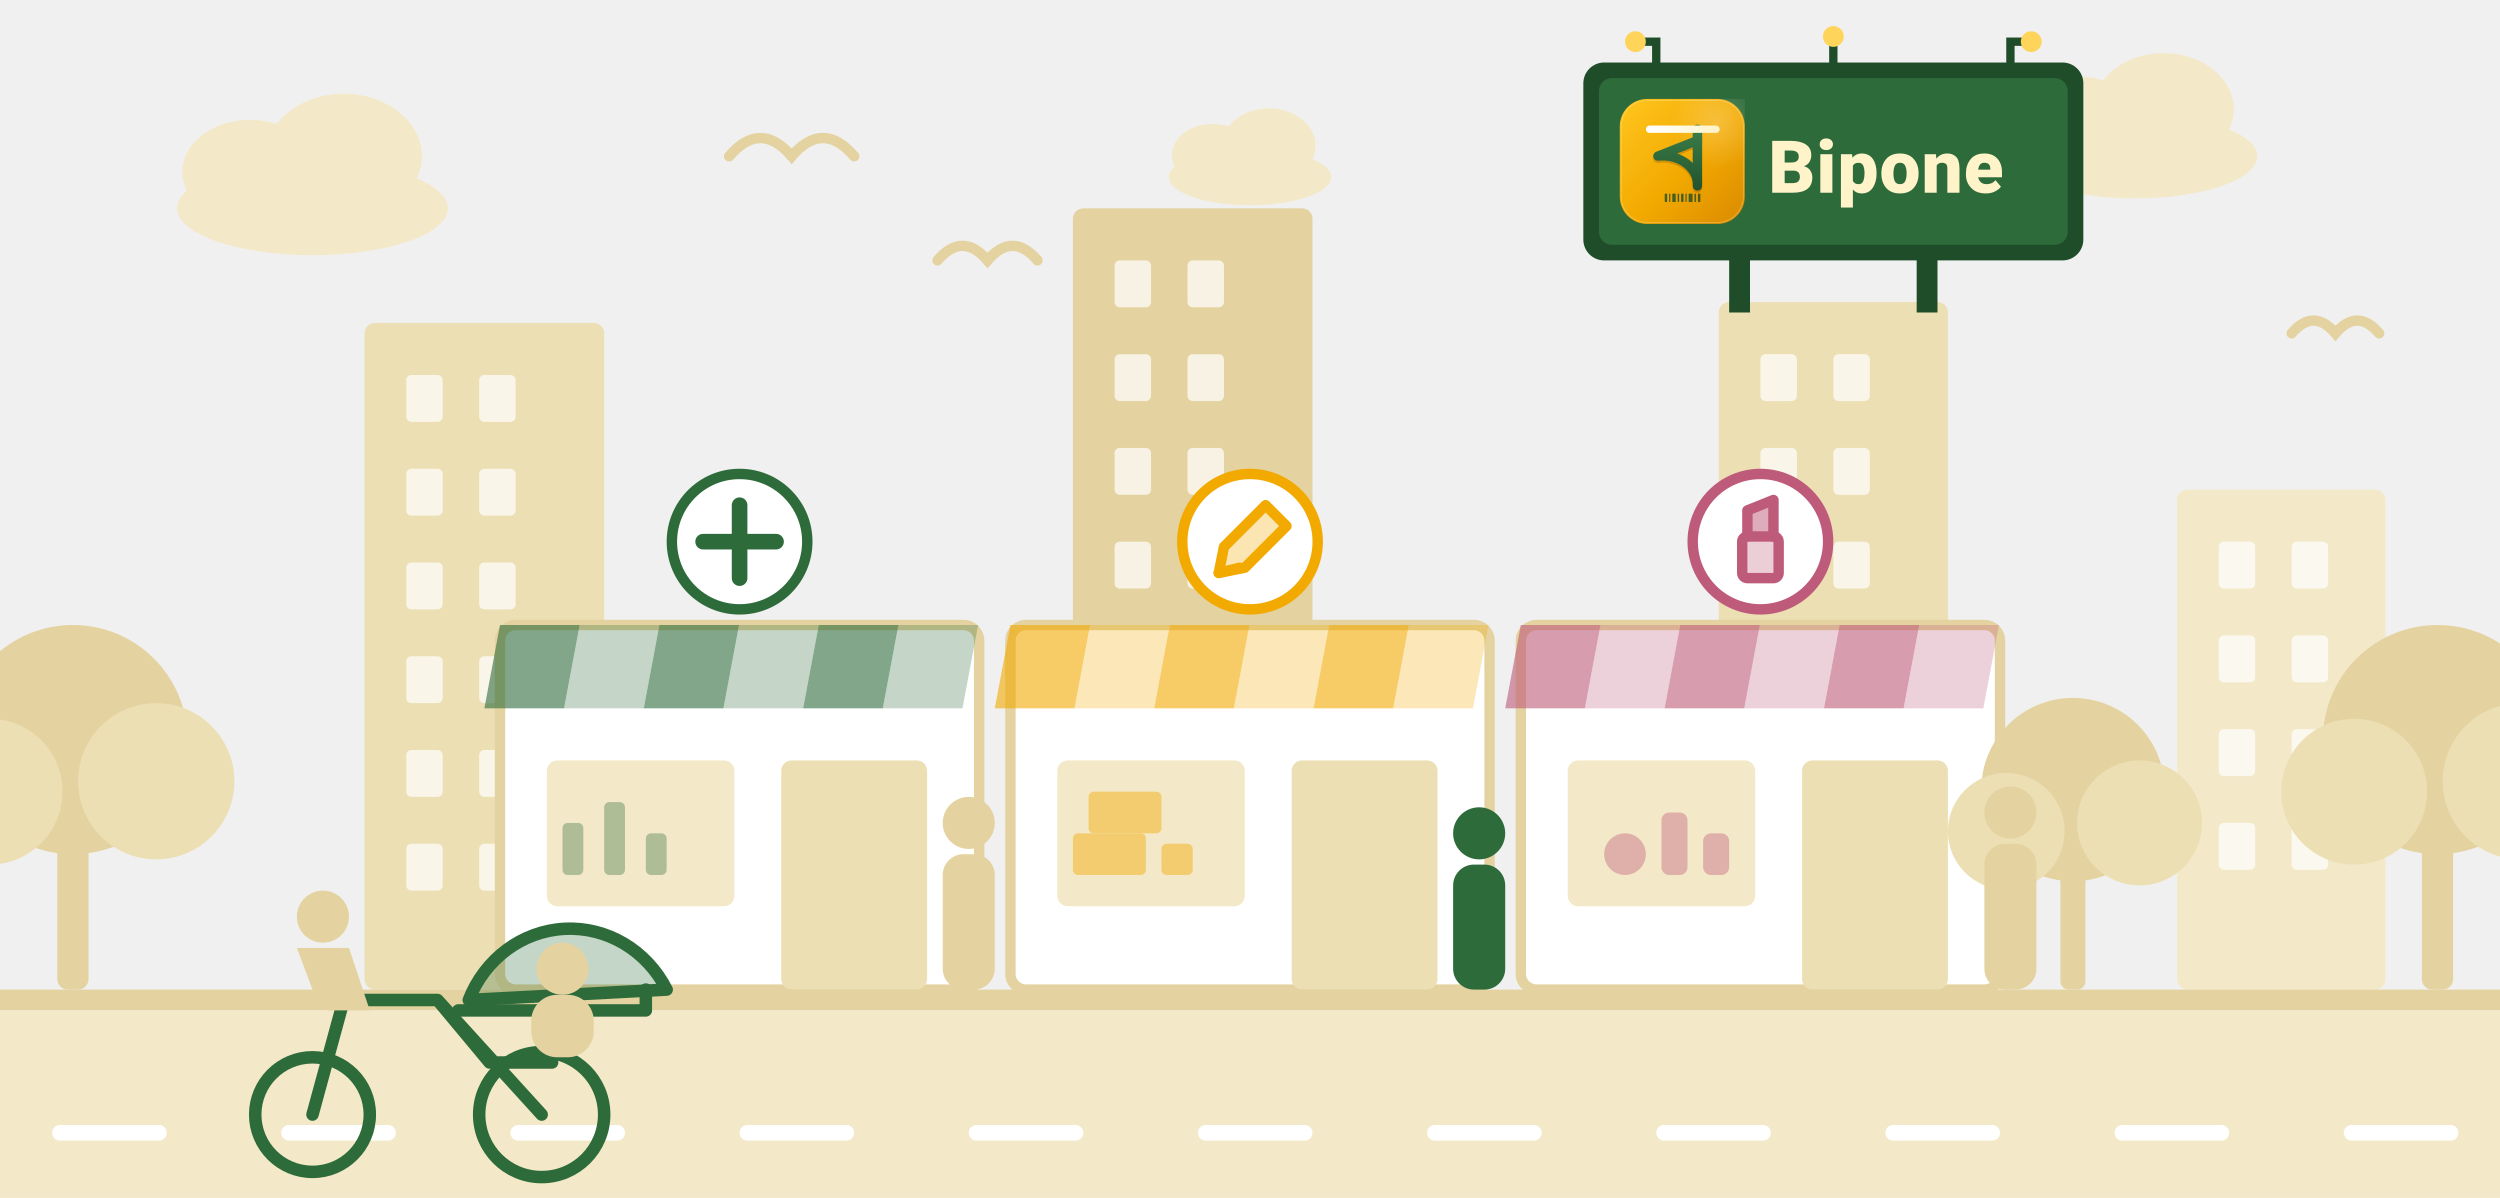
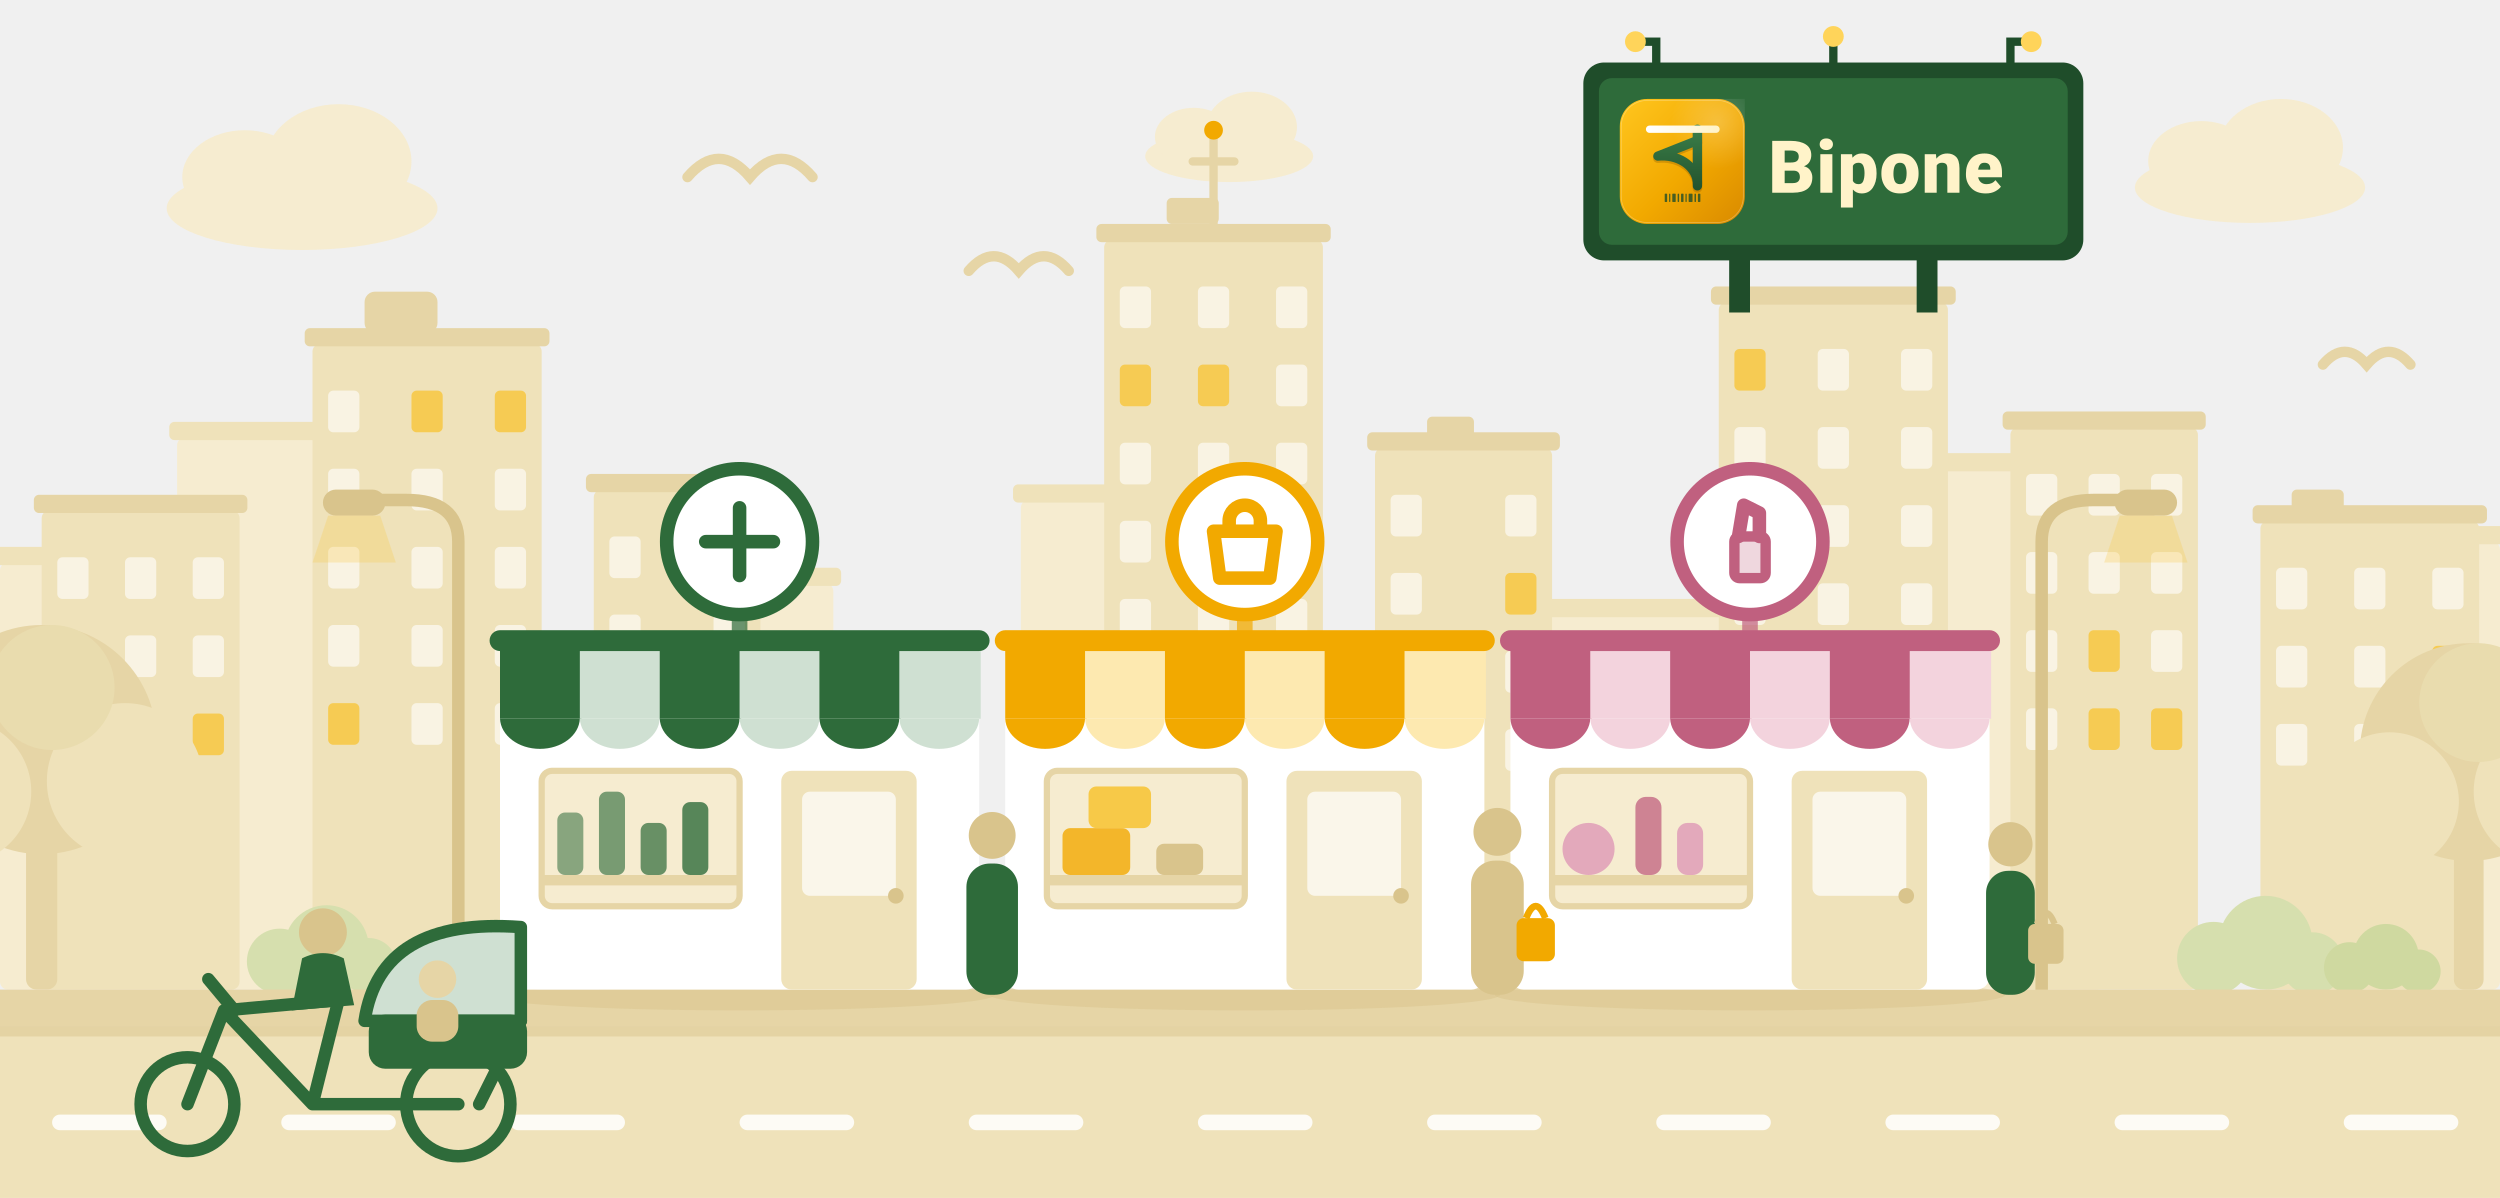
<svg xmlns="http://www.w3.org/2000/svg" viewBox="0 0 480 230">
-   <g fill="#f3e9c8" transform="translate(60 40) scale(1)">
-     <ellipse rx="26" ry="9" />
-     <ellipse cx="-12" cy="-7" rx="13" ry="10" />
-     <ellipse cx="6" cy="-10" rx="15" ry="12" />
-   </g>
-   <g fill="#f3e9c8" transform="translate(410 30) scale(0.9)">
-     <ellipse rx="26" ry="9" />
-     <ellipse cx="-12" cy="-7" rx="13" ry="10" />
-     <ellipse cx="6" cy="-10" rx="15" ry="12" />
-   </g>
-   <g fill="#f3e9c8" transform="translate(240 34) scale(0.6)">
-     <ellipse rx="26" ry="9" />
-     <ellipse cx="-12" cy="-7" rx="13" ry="10" />
-     <ellipse cx="6" cy="-10" rx="15" ry="12" />
-   </g>
-   <path d="M140 30q6 -7 12 0q6 -7 12 0" fill="none" stroke="#e4d3a0" stroke-width="2" stroke-linecap="round" />
-   <path d="M180 50q4.8 -5.6 9.6 0q4.8 -5.6 9.6 0" fill="none" stroke="#e4d3a0" stroke-width="2" stroke-linecap="round" />
-   <path d="M320 26q5.4 -6.3 10.8 0q5.4 -6.3 10.8 0" fill="none" stroke="#e4d3a0" stroke-width="2" stroke-linecap="round" />
-   <path d="M440 64q4.2 -4.9 8.4 0q4.2 -4.9 8.4 0" fill="none" stroke="#e4d3a0" stroke-width="2" stroke-linecap="round" />
-   <rect x="70" y="62" width="46" height="128" rx="2" fill="#ecdfb4" />
-   <rect x="78" y="72" width="7" height="9" rx="1" fill="#fff" opacity=".7" />
-   <rect x="92" y="72" width="7" height="9" rx="1" fill="#fff" opacity=".7" />
-   <rect x="78" y="90" width="7" height="9" rx="1" fill="#fff" opacity=".7" />
-   <rect x="92" y="90" width="7" height="9" rx="1" fill="#fff" opacity=".7" />
-   <rect x="78" y="108" width="7" height="9" rx="1" fill="#fff" opacity=".7" />
-   <rect x="92" y="108" width="7" height="9" rx="1" fill="#fff" opacity=".7" />
-   <rect x="78" y="126" width="7" height="9" rx="1" fill="#fff" opacity=".7" />
-   <rect x="92" y="126" width="7" height="9" rx="1" fill="#fff" opacity=".7" />
-   <rect x="78" y="144" width="7" height="9" rx="1" fill="#fff" opacity=".7" />
-   <rect x="92" y="144" width="7" height="9" rx="1" fill="#fff" opacity=".7" />
-   <rect x="78" y="162" width="7" height="9" rx="1" fill="#fff" opacity=".7" />
-   <rect x="92" y="162" width="7" height="9" rx="1" fill="#fff" opacity=".7" />
-   <rect x="206" y="40" width="46" height="150" rx="2" fill="#e4d3a0" />
-   <rect x="214" y="50" width="7" height="9" rx="1" fill="#fff" opacity=".7" />
-   <rect x="228" y="50" width="7" height="9" rx="1" fill="#fff" opacity=".7" />
-   <rect x="214" y="68" width="7" height="9" rx="1" fill="#fff" opacity=".7" />
-   <rect x="228" y="68" width="7" height="9" rx="1" fill="#fff" opacity=".7" />
-   <rect x="214" y="86" width="7" height="9" rx="1" fill="#fff" opacity=".7" />
-   <rect x="228" y="86" width="7" height="9" rx="1" fill="#fff" opacity=".7" />
-   <rect x="214" y="104" width="7" height="9" rx="1" fill="#fff" opacity=".7" />
-   <rect x="228" y="104" width="7" height="9" rx="1" fill="#fff" opacity=".7" />
-   <rect x="214" y="122" width="7" height="9" rx="1" fill="#fff" opacity=".7" />
-   <rect x="228" y="122" width="7" height="9" rx="1" fill="#fff" opacity=".7" />
-   <rect x="214" y="140" width="7" height="9" rx="1" fill="#fff" opacity=".7" />
-   <rect x="228" y="140" width="7" height="9" rx="1" fill="#fff" opacity=".7" />
-   <rect x="214" y="158" width="7" height="9" rx="1" fill="#fff" opacity=".7" />
-   <rect x="228" y="158" width="7" height="9" rx="1" fill="#fff" opacity=".7" />
-   <rect x="330" y="58" width="44" height="132" rx="2" fill="#ecdfb4" />
-   <rect x="338" y="68" width="7" height="9" rx="1" fill="#fff" opacity=".7" />
-   <rect x="352" y="68" width="7" height="9" rx="1" fill="#fff" opacity=".7" />
-   <rect x="338" y="86" width="7" height="9" rx="1" fill="#fff" opacity=".7" />
-   <rect x="352" y="86" width="7" height="9" rx="1" fill="#fff" opacity=".7" />
-   <rect x="338" y="104" width="7" height="9" rx="1" fill="#fff" opacity=".7" />
-   <rect x="352" y="104" width="7" height="9" rx="1" fill="#fff" opacity=".7" />
-   <rect x="338" y="122" width="7" height="9" rx="1" fill="#fff" opacity=".7" />
-   <rect x="352" y="122" width="7" height="9" rx="1" fill="#fff" opacity=".7" />
-   <rect x="338" y="140" width="7" height="9" rx="1" fill="#fff" opacity=".7" />
-   <rect x="352" y="140" width="7" height="9" rx="1" fill="#fff" opacity=".7" />
-   <rect x="338" y="158" width="7" height="9" rx="1" fill="#fff" opacity=".7" />
-   <rect x="352" y="158" width="7" height="9" rx="1" fill="#fff" opacity=".7" />
-   <rect x="418" y="94" width="40" height="96" rx="2" fill="#f3e9c8" />
-   <rect x="426" y="104" width="7" height="9" rx="1" fill="#fff" opacity=".7" />
-   <rect x="440" y="104" width="7" height="9" rx="1" fill="#fff" opacity=".7" />
-   <rect x="426" y="122" width="7" height="9" rx="1" fill="#fff" opacity=".7" />
-   <rect x="440" y="122" width="7" height="9" rx="1" fill="#fff" opacity=".7" />
-   <rect x="426" y="140" width="7" height="9" rx="1" fill="#fff" opacity=".7" />
-   <rect x="440" y="140" width="7" height="9" rx="1" fill="#fff" opacity=".7" />
-   <rect x="426" y="158" width="7" height="9" rx="1" fill="#fff" opacity=".7" />
-   <rect x="440" y="158" width="7" height="9" rx="1" fill="#fff" opacity=".7" />
-   <g transform="translate(14 190) scale(1)">
-     <rect x="-3" y="-34" width="6" height="34" rx="2" fill="#e4d3a0" />
-     <circle cy="-48" r="22" fill="#e4d3a0" />
-     <circle cx="-16" cy="-38" r="14" fill="#ecdfb4" />
-     <circle cx="16" cy="-40" r="15" fill="#ecdfb4" />
-   </g>
-   <g transform="translate(468 190) scale(1)">
-     <rect x="-3" y="-34" width="6" height="34" rx="2" fill="#e4d3a0" />
-     <circle cy="-48" r="22" fill="#e4d3a0" />
-     <circle cx="-16" cy="-38" r="14" fill="#ecdfb4" />
-     <circle cx="16" cy="-40" r="15" fill="#ecdfb4" />
-   </g>
-   <rect x="96" y="120" width="92" height="70" rx="3" fill="#fff" stroke="#e4d3a0" stroke-width="2" />
-   <path d="M96.0 120h15.3l-3 16h-15.3z" fill="#2e6b3a" opacity="0.6" />
-   <path d="M111.3 120h15.3l-3 16h-15.3z" fill="#2e6b3a" opacity="0.28" />
-   <path d="M126.6 120h15.3l-3 16h-15.3z" fill="#2e6b3a" opacity="0.6" />
-   <path d="M141.9 120h15.3l-3 16h-15.3z" fill="#2e6b3a" opacity="0.28" />
-   <path d="M157.2 120h15.3l-3 16h-15.3z" fill="#2e6b3a" opacity="0.6" />
-   <path d="M172.5 120h15.3l-3 16h-15.3z" fill="#2e6b3a" opacity="0.28" />
-   <rect x="105" y="146" width="36" height="28" rx="2" fill="#f3e9c8" />
-   <rect x="150" y="146" width="28" height="44" rx="2" fill="#ecdfb4" />
-   <circle cx="142.0" cy="104" r="13" fill="#fff" stroke="#2e6b3a" stroke-width="2" />
-   <g transform="translate(142.0 104)" stroke="#2e6b3a" stroke-width="3" stroke-linecap="round" stroke-linejoin="round" fill="none">
-     <path d="M0 -7v14M-7 0h14" />
-   </g>
-   <rect x="194" y="120" width="92" height="70" rx="3" fill="#fff" stroke="#e4d3a0" stroke-width="2" />
-   <path d="M194.0 120h15.3l-3 16h-15.3z" fill="#f2a900" opacity="0.6" />
-   <path d="M209.3 120h15.3l-3 16h-15.3z" fill="#f2a900" opacity="0.28" />
-   <path d="M224.6 120h15.3l-3 16h-15.3z" fill="#f2a900" opacity="0.6" />
-   <path d="M239.9 120h15.3l-3 16h-15.3z" fill="#f2a900" opacity="0.28" />
-   <path d="M255.2 120h15.3l-3 16h-15.3z" fill="#f2a900" opacity="0.6" />
-   <path d="M270.5 120h15.3l-3 16h-15.3z" fill="#f2a900" opacity="0.28" />
-   <rect x="203" y="146" width="36" height="28" rx="2" fill="#f3e9c8" />
-   <rect x="248" y="146" width="28" height="44" rx="2" fill="#ecdfb4" />
-   <circle cx="240.0" cy="104" r="13" fill="#fff" stroke="#f2a900" stroke-width="2" />
-   <g transform="translate(240.0 104)" stroke="#f2a900" stroke-width="3" stroke-linecap="round" stroke-linejoin="round" fill="none">
-     <path d="M-6 6l1-5 8-8 4 4-8 8z" fill="#f2a900" fill-opacity=".3" stroke-width="2" />
-     <path d="M-6 6l4-1" stroke-width="2" />
-   </g>
-   <rect x="292" y="120" width="92" height="70" rx="3" fill="#fff" stroke="#e4d3a0" stroke-width="2" />
-   <path d="M292.0 120h15.3l-3 16h-15.3z" fill="#be5a7a" opacity="0.6" />
-   <path d="M307.3 120h15.3l-3 16h-15.3z" fill="#be5a7a" opacity="0.28" />
-   <path d="M322.6 120h15.3l-3 16h-15.3z" fill="#be5a7a" opacity="0.6" />
-   <path d="M337.9 120h15.3l-3 16h-15.3z" fill="#be5a7a" opacity="0.28" />
-   <path d="M353.2 120h15.3l-3 16h-15.3z" fill="#be5a7a" opacity="0.6" />
-   <path d="M368.5 120h15.3l-3 16h-15.3z" fill="#be5a7a" opacity="0.28" />
-   <rect x="301" y="146" width="36" height="28" rx="2" fill="#f3e9c8" />
-   <rect x="346" y="146" width="28" height="44" rx="2" fill="#ecdfb4" />
-   <circle cx="338.0" cy="104" r="13" fill="#fff" stroke="#be5a7a" stroke-width="2" />
-   <g transform="translate(338.0 104)" stroke="#be5a7a" stroke-width="3" stroke-linecap="round" stroke-linejoin="round" fill="none">
-     <rect x="-3.5" y="-1" width="7" height="8" rx="1" fill="#be5a7a" fill-opacity=".3" stroke-width="2" />
-     <path d="M-2.5 -1v-5l5 -2v7" stroke-width="2" fill="#be5a7a" fill-opacity=".5" />
-   </g>
-   <g fill="#2e6b3a" opacity=".35">
-     <rect x="108" y="158" width="4" height="10" rx="1" />
-     <rect x="116" y="154" width="4" height="14" rx="1" />
-     <rect x="124" y="160" width="4" height="8" rx="1" />
-   </g>
-   <g fill="#f2a900" opacity=".45">
-     <rect x="206" y="160" width="14" height="8" rx="1" />
-     <rect x="209" y="152" width="14" height="8" rx="1" />
-     <rect x="223" y="162" width="6" height="6" rx="1" />
-   </g>
-   <g fill="#be5a7a" opacity=".4">
-     <circle cx="312" cy="164" r="4" />
-     <rect x="319" y="156" width="5" height="12" rx="1.5" />
-     <rect x="327" y="160" width="5" height="8" rx="1.5" />
-   </g>
-   <g transform="translate(398 190) scale(0.8)">
-     <rect x="-3" y="-34" width="6" height="34" rx="2" fill="#e4d3a0" />
-     <circle cy="-48" r="22" fill="#e4d3a0" />
-     <circle cx="-16" cy="-38" r="14" fill="#ecdfb4" />
-     <circle cx="16" cy="-40" r="15" fill="#ecdfb4" />
-   </g>
-   <rect y="190" width="480" height="4" fill="#e4d3a0" />
-   <rect y="194" width="480" height="36" fill="#f3e9c8" />
-   <rect x="10" y="216" width="22" height="3" rx="1.5" fill="#fff" />
-   <rect x="54" y="216" width="22" height="3" rx="1.5" fill="#fff" />
-   <rect x="98" y="216" width="22" height="3" rx="1.5" fill="#fff" />
-   <rect x="142" y="216" width="22" height="3" rx="1.5" fill="#fff" />
-   <rect x="186" y="216" width="22" height="3" rx="1.5" fill="#fff" />
-   <rect x="230" y="216" width="22" height="3" rx="1.5" fill="#fff" />
-   <rect x="274" y="216" width="22" height="3" rx="1.5" fill="#fff" />
-   <rect x="318" y="216" width="22" height="3" rx="1.5" fill="#fff" />
-   <rect x="362" y="216" width="22" height="3" rx="1.5" fill="#fff" />
-   <rect x="406" y="216" width="22" height="3" rx="1.5" fill="#fff" />
-   <rect x="450" y="216" width="22" height="3" rx="1.5" fill="#fff" />
-   <g transform="translate(60 214)" stroke="#2e6b3a" stroke-width="2.4" fill="none" stroke-linecap="round" stroke-linejoin="round">
-     <circle cx="0" cy="0" r="11" />
-     <circle cx="44" cy="0" r="12" />
-     <path d="M0 0L6 -22M6 -22L24 -22L34 -10M24 -22L44 0M34 -10h12" />
-     <path d="M28 -20h36v-4" />
-     <path d="M30 -22a21 22 0 0 1 38 -2z" fill="#2e6b3a" fill-opacity=".28" />
-   </g>
-   <g transform="translate(60 214)" fill="#e4d3a0">
-     <circle cx="2" cy="-38" r="5" />
-     <path d="M-3 -32h10l4 12h-8l-3 -4z" />
-     <circle cx="48" cy="-28" r="5" />
-     <rect x="42" y="-23" width="12" height="12" rx="5" />
-   </g>
-   <g transform="translate(186 190)">
-     <circle cy="-32" r="5" fill="#e4d3a0" />
-     <rect x="-5" y="-26" width="10" height="26" rx="4" fill="#e4d3a0" />
-   </g>
-   <g transform="translate(284 190)">
-     <circle cy="-30" r="5" fill="#2e6b3a" />
-     <rect x="-5" y="-24" width="10" height="24" rx="4" fill="#2e6b3a" />
-   </g>
-   <g transform="translate(386 190)">
-     <circle cy="-34" r="5" fill="#e4d3a0" />
-     <rect x="-5" y="-28" width="10" height="28" rx="4" fill="#e4d3a0" />
-   </g>
+   <g fill="#f6ecd0" transform="translate(58 40) scale(1.0)">
+     <ellipse rx="26" ry="8" />
+     <ellipse cx="-11" cy="-6" rx="12" ry="9" />
+     <ellipse cx="7" cy="-9" rx="14" ry="11" />
+   </g>
+   <g fill="#f6ecd0" transform="translate(236 30) scale(0.62)">
+     <ellipse rx="26" ry="8" />
+     <ellipse cx="-11" cy="-6" rx="12" ry="9" />
+     <ellipse cx="7" cy="-9" rx="14" ry="11" />
+   </g>
+   <g fill="#f6ecd0" transform="translate(432 36) scale(0.85)">
+     <ellipse rx="26" ry="8" />
+     <ellipse cx="-11" cy="-6" rx="12" ry="9" />
+     <ellipse cx="7" cy="-9" rx="14" ry="11" />
+   </g>
+   <path d="M132 34q6 -7 12 0q6 -7 12 0" fill="none" stroke="#e6d5a6" stroke-width="2" stroke-linecap="round" />
+   <path d="M186 52q4.8 -5.6 9.6 0q4.8 -5.6 9.6 0" fill="none" stroke="#e6d5a6" stroke-width="2" stroke-linecap="round" />
+   <path d="M318 26q5.4 -6.3 10.8 0q5.4 -6.3 10.8 0" fill="none" stroke="#e6d5a6" stroke-width="2" stroke-linecap="round" />
+   <path d="M446 70q4.2 -4.9 8.4 0q4.2 -4.9 8.4 0" fill="none" stroke="#e6d5a6" stroke-width="2" stroke-linecap="round" />
+   <rect x="0" y="108" width="38" height="82" rx="1.5" fill="#f6ecd0" />
+   <rect x="-1.5" y="105" width="41" height="3.5" rx="1" fill="#efe2ba" />
+   <rect x="34" y="84" width="30" height="106" rx="1.5" fill="#f6ecd0" />
+   <rect x="32.5" y="81" width="33" height="3.5" rx="1" fill="#efe2ba" />
+   <rect x="126" y="112" width="34" height="78" rx="1.5" fill="#f6ecd0" />
+   <rect x="124.5" y="109" width="37" height="3.5" rx="1" fill="#efe2ba" />
+   <rect x="196" y="96" width="30" height="94" rx="1.5" fill="#f6ecd0" />
+   <rect x="194.5" y="93" width="33" height="3.5" rx="1" fill="#efe2ba" />
+   <rect x="296" y="118" width="40" height="72" rx="1.5" fill="#f6ecd0" />
+   <rect x="294.5" y="115" width="43" height="3.5" rx="1" fill="#efe2ba" />
+   <rect x="372" y="90" width="32" height="100" rx="1.5" fill="#f6ecd0" />
+   <rect x="370.5" y="87" width="35" height="3.5" rx="1" fill="#efe2ba" />
+   <rect x="440" y="104" width="40" height="86" rx="1.5" fill="#f6ecd0" />
+   <rect x="438.5" y="101" width="43" height="3.5" rx="1" fill="#efe2ba" />
+   <rect x="8" y="98" width="38" height="92" rx="1.5" fill="#efe2ba" />
+   <rect x="6.5" y="95" width="41" height="3.5" rx="1" fill="#e6d5a6" />
+   <rect x="11.0" y="107" width="6" height="8" rx="1" fill="#fff" opacity=".6" />
+   <rect x="24.0" y="107" width="6" height="8" rx="1" fill="#fff" opacity=".6" />
+   <rect x="37.0" y="107" width="6" height="8" rx="1" fill="#fff" opacity=".6" />
+   <rect x="11.0" y="122" width="6" height="8" rx="1" fill="#f7c948" opacity=".9" />
+   <rect x="24.0" y="122" width="6" height="8" rx="1" fill="#fff" opacity=".6" />
+   <rect x="37.0" y="122" width="6" height="8" rx="1" fill="#fff" opacity=".6" />
+   <rect x="11.0" y="137" width="6" height="8" rx="1" fill="#f7c948" opacity=".9" />
+   <rect x="24.0" y="137" width="6" height="8" rx="1" fill="#fff" opacity=".6" />
+   <rect x="37.0" y="137" width="6" height="8" rx="1" fill="#f7c948" opacity=".9" />
+   <rect x="60" y="66" width="44" height="124" rx="1.5" fill="#efe2ba" />
+   <rect x="58.5" y="63" width="47" height="3.5" rx="1" fill="#e6d5a6" />
+   <rect x="63.0" y="75" width="6" height="8" rx="1" fill="#fff" opacity=".6" />
+   <rect x="79.0" y="75" width="6" height="8" rx="1" fill="#f7c948" opacity=".9" />
+   <rect x="95.0" y="75" width="6" height="8" rx="1" fill="#f7c948" opacity=".9" />
+   <rect x="63.0" y="90" width="6" height="8" rx="1" fill="#fff" opacity=".6" />
+   <rect x="79.0" y="90" width="6" height="8" rx="1" fill="#fff" opacity=".6" />
+   <rect x="95.0" y="90" width="6" height="8" rx="1" fill="#fff" opacity=".6" />
+   <rect x="63.0" y="105" width="6" height="8" rx="1" fill="#fff" opacity=".6" />
+   <rect x="79.0" y="105" width="6" height="8" rx="1" fill="#fff" opacity=".6" />
+   <rect x="95.0" y="105" width="6" height="8" rx="1" fill="#fff" opacity=".6" />
+   <rect x="63.0" y="120" width="6" height="8" rx="1" fill="#fff" opacity=".6" />
+   <rect x="79.0" y="120" width="6" height="8" rx="1" fill="#fff" opacity=".6" />
+   <rect x="95.0" y="120" width="6" height="8" rx="1" fill="#fff" opacity=".6" />
+   <rect x="63.0" y="135" width="6" height="8" rx="1" fill="#f7c948" opacity=".9" />
+   <rect x="79.0" y="135" width="6" height="8" rx="1" fill="#fff" opacity=".6" />
+   <rect x="95.0" y="135" width="6" height="8" rx="1" fill="#fff" opacity=".6" />
+   <rect x="114" y="94" width="32" height="96" rx="1.5" fill="#efe2ba" />
+   <rect x="112.5" y="91" width="35" height="3.5" rx="1" fill="#e6d5a6" />
+   <rect x="117.0" y="103" width="6" height="8" rx="1" fill="#fff" opacity=".6" />
+   <rect x="137.0" y="103" width="6" height="8" rx="1" fill="#f7c948" opacity=".9" />
+   <rect x="117.0" y="118" width="6" height="8" rx="1" fill="#fff" opacity=".6" />
+   <rect x="137.0" y="118" width="6" height="8" rx="1" fill="#fff" opacity=".6" />
+   <rect x="117.0" y="133" width="6" height="8" rx="1" fill="#fff" opacity=".6" />
+   <rect x="137.0" y="133" width="6" height="8" rx="1" fill="#fff" opacity=".6" />
+   <rect x="212" y="46" width="42" height="144" rx="1.5" fill="#efe2ba" />
+   <rect x="210.5" y="43" width="45" height="3.5" rx="1" fill="#e6d5a6" />
+   <rect x="215.0" y="55" width="6" height="8" rx="1" fill="#fff" opacity=".6" />
+   <rect x="230.0" y="55" width="6" height="8" rx="1" fill="#fff" opacity=".6" />
+   <rect x="245.0" y="55" width="6" height="8" rx="1" fill="#fff" opacity=".6" />
+   <rect x="215.0" y="70" width="6" height="8" rx="1" fill="#f7c948" opacity=".9" />
+   <rect x="230.0" y="70" width="6" height="8" rx="1" fill="#f7c948" opacity=".9" />
+   <rect x="245.0" y="70" width="6" height="8" rx="1" fill="#fff" opacity=".6" />
+   <rect x="215.0" y="85" width="6" height="8" rx="1" fill="#fff" opacity=".6" />
+   <rect x="230.0" y="85" width="6" height="8" rx="1" fill="#fff" opacity=".6" />
+   <rect x="245.0" y="85" width="6" height="8" rx="1" fill="#fff" opacity=".6" />
+   <rect x="215.0" y="100" width="6" height="8" rx="1" fill="#fff" opacity=".6" />
+   <rect x="230.0" y="100" width="6" height="8" rx="1" fill="#fff" opacity=".6" />
+   <rect x="245.0" y="100" width="6" height="8" rx="1" fill="#fff" opacity=".6" />
+   <rect x="215.0" y="115" width="6" height="8" rx="1" fill="#fff" opacity=".6" />
+   <rect x="230.0" y="115" width="6" height="8" rx="1" fill="#fff" opacity=".6" />
+   <rect x="245.0" y="115" width="6" height="8" rx="1" fill="#fff" opacity=".6" />
+   <rect x="215.0" y="130" width="6" height="8" rx="1" fill="#fff" opacity=".6" />
+   <rect x="230.0" y="130" width="6" height="8" rx="1" fill="#fff" opacity=".6" />
+   <rect x="245.0" y="130" width="6" height="8" rx="1" fill="#fff" opacity=".6" />
+   <rect x="264" y="86" width="34" height="104" rx="1.5" fill="#efe2ba" />
+   <rect x="262.5" y="83" width="37" height="3.5" rx="1" fill="#e6d5a6" />
+   <rect x="267.0" y="95" width="6" height="8" rx="1" fill="#fff" opacity=".6" />
+   <rect x="289.0" y="95" width="6" height="8" rx="1" fill="#fff" opacity=".6" />
+   <rect x="267.0" y="110" width="6" height="8" rx="1" fill="#fff" opacity=".6" />
+   <rect x="289.0" y="110" width="6" height="8" rx="1" fill="#f7c948" opacity=".9" />
+   <rect x="267.0" y="125" width="6" height="8" rx="1" fill="#fff" opacity=".6" />
+   <rect x="289.0" y="125" width="6" height="8" rx="1" fill="#fff" opacity=".6" />
+   <rect x="267.0" y="140" width="6" height="8" rx="1" fill="#fff" opacity=".6" />
+   <rect x="289.0" y="140" width="6" height="8" rx="1" fill="#fff" opacity=".6" />
+   <rect x="330" y="58" width="44" height="132" rx="1.5" fill="#efe2ba" />
+   <rect x="328.5" y="55" width="47" height="3.5" rx="1" fill="#e6d5a6" />
+   <rect x="333.0" y="67" width="6" height="8" rx="1" fill="#f7c948" opacity=".9" />
+   <rect x="349.0" y="67" width="6" height="8" rx="1" fill="#fff" opacity=".6" />
+   <rect x="365.0" y="67" width="6" height="8" rx="1" fill="#fff" opacity=".6" />
+   <rect x="333.0" y="82" width="6" height="8" rx="1" fill="#fff" opacity=".6" />
+   <rect x="349.0" y="82" width="6" height="8" rx="1" fill="#fff" opacity=".6" />
+   <rect x="365.0" y="82" width="6" height="8" rx="1" fill="#fff" opacity=".6" />
+   <rect x="333.0" y="97" width="6" height="8" rx="1" fill="#fff" opacity=".6" />
+   <rect x="349.0" y="97" width="6" height="8" rx="1" fill="#fff" opacity=".6" />
+   <rect x="365.0" y="97" width="6" height="8" rx="1" fill="#fff" opacity=".6" />
+   <rect x="333.0" y="112" width="6" height="8" rx="1" fill="#fff" opacity=".6" />
+   <rect x="349.0" y="112" width="6" height="8" rx="1" fill="#fff" opacity=".6" />
+   <rect x="365.0" y="112" width="6" height="8" rx="1" fill="#fff" opacity=".6" />
+   <rect x="333.0" y="127" width="6" height="8" rx="1" fill="#fff" opacity=".6" />
+   <rect x="349.0" y="127" width="6" height="8" rx="1" fill="#fff" opacity=".6" />
+   <rect x="365.0" y="127" width="6" height="8" rx="1" fill="#f7c948" opacity=".9" />
+   <rect x="386" y="82" width="36" height="108" rx="1.5" fill="#efe2ba" />
+   <rect x="384.5" y="79" width="39" height="3.5" rx="1" fill="#e6d5a6" />
+   <rect x="389.0" y="91" width="6" height="8" rx="1" fill="#fff" opacity=".6" />
+   <rect x="401.0" y="91" width="6" height="8" rx="1" fill="#fff" opacity=".6" />
+   <rect x="413.0" y="91" width="6" height="8" rx="1" fill="#fff" opacity=".6" />
+   <rect x="389.0" y="106" width="6" height="8" rx="1" fill="#fff" opacity=".6" />
+   <rect x="401.0" y="106" width="6" height="8" rx="1" fill="#fff" opacity=".6" />
+   <rect x="413.0" y="106" width="6" height="8" rx="1" fill="#fff" opacity=".6" />
+   <rect x="389.0" y="121" width="6" height="8" rx="1" fill="#fff" opacity=".6" />
+   <rect x="401.0" y="121" width="6" height="8" rx="1" fill="#f7c948" opacity=".9" />
+   <rect x="413.0" y="121" width="6" height="8" rx="1" fill="#fff" opacity=".6" />
+   <rect x="389.0" y="136" width="6" height="8" rx="1" fill="#fff" opacity=".6" />
+   <rect x="401.0" y="136" width="6" height="8" rx="1" fill="#f7c948" opacity=".9" />
+   <rect x="413.0" y="136" width="6" height="8" rx="1" fill="#f7c948" opacity=".9" />
+   <rect x="434" y="100" width="42" height="90" rx="1.5" fill="#efe2ba" />
+   <rect x="432.5" y="97" width="45" height="3.5" rx="1" fill="#e6d5a6" />
+   <rect x="437.0" y="109" width="6" height="8" rx="1" fill="#fff" opacity=".6" />
+   <rect x="452.0" y="109" width="6" height="8" rx="1" fill="#fff" opacity=".6" />
+   <rect x="467.0" y="109" width="6" height="8" rx="1" fill="#fff" opacity=".6" />
+   <rect x="437.0" y="124" width="6" height="8" rx="1" fill="#fff" opacity=".6" />
+   <rect x="452.0" y="124" width="6" height="8" rx="1" fill="#fff" opacity=".6" />
+   <rect x="467.0" y="124" width="6" height="8" rx="1" fill="#f7c948" opacity=".9" />
+   <rect x="437.0" y="139" width="6" height="8" rx="1" fill="#fff" opacity=".6" />
+   <rect x="452.0" y="139" width="6" height="8" rx="1" fill="#fff" opacity=".6" />
+   <rect x="467.0" y="139" width="6" height="8" rx="1" fill="#fff" opacity=".6" />
+   <g fill="#e6d5a6">
+     <rect x="70" y="56" width="14" height="8" rx="2" />
+     <rect x="72" y="63" width="2" height="3" />
+     <rect x="80" y="63" width="2" height="3" />
+     <rect x="224" y="38" width="10" height="5" rx="1" />
+     <rect x="274" y="80" width="9" height="6" rx="1" />
+     <rect x="440" y="94" width="10" height="6" rx="1" />
+   </g>
+   <path d="M233 43V26M229 31h8" stroke="#e6d5a6" stroke-width="1.6" stroke-linecap="round" />
+   <circle cx="233" cy="25" r="1.8" fill="#f2a900" />
  <g id="billboard">
    <g fill="#1f4d2a">
      <rect x="332" y="48" width="4" height="12" />
      <rect x="368" y="48" width="4" height="12" />
    </g>
    <g stroke="#1f4d2a" stroke-width="1.6" stroke-linecap="round" fill="none">
      <path d="M318 12v-4h-4" />
      <path d="M352 12v-5" />
      <path d="M386 12v-4h4" />
    </g>
    <g fill="#ffd45a">
      <circle cx="314" cy="8" r="2" />
      <circle cx="352" cy="7" r="2" />
      <circle cx="390" cy="8" r="2" />
    </g>
    <rect x="304" y="12" width="96" height="38" rx="4" fill="#1f4d2a" />
    <rect x="307" y="15" width="90" height="32" rx="2.5" fill="#2e6b3a" />
    <svg x="311" y="19" width="24" height="24" viewBox="0 0 512 512">
      <defs>
        <linearGradient id="bb-bg" x1="0" y1="0" x2="1" y2="1">
          <stop offset="0" stop-color="#ffc61f" />
          <stop offset=".55" stop-color="#f2a900" />
          <stop offset="1" stop-color="#d98a00" />
        </linearGradient>
        <radialGradient id="bb-glow">
          <stop offset="0" stop-color="#fff" stop-opacity=".22" />
          <stop offset="1" stop-color="#fff" stop-opacity="0" />
        </radialGradient>
        <linearGradient id="bb-wh" gradientUnits="userSpaceOnUse" x1="0" y1="150" x2="0" y2="440">
          <stop offset="0" stop-color="#3b7f49" />
          <stop offset="1" stop-color="#1f4d2a" />
        </linearGradient>
        <linearGradient id="bb-gold" gradientUnits="userSpaceOnUse" x1="124" y1="0" x2="396" y2="0">
          <stop offset="0" stop-color="#ffffff" />
          <stop offset="1" stop-color="#fff3c9" />
        </linearGradient>
      </defs>
      <rect width="512" height="512" rx="112" fill="url(#bb-bg)" />
      <rect x="6" y="6" width="500" height="500" rx="106" fill="none" stroke="#fff" stroke-opacity=".3" stroke-width="3" />
      <circle cx="400" cy="96" r="190" fill="url(#bb-glow)" />
      <g transform="translate(256 256) scale(1.0) translate(-256 -256) translate(-2 -36)">
        <g stroke-linecap="round" stroke-linejoin="round" fill="none">
          <path d="M320 206L158 270C238 262 308 306 320 372" stroke="#7a4b00" stroke-opacity=".28" stroke-width="40" transform="translate(0 8)" />
          <path d="M320 160V392" stroke="#7a4b00" stroke-opacity=".28" stroke-width="40" transform="translate(0 8)" />
          <path d="M320 206L158 270C238 262 308 306 320 372" stroke="url(#bb-wh)" stroke-width="38" />
          <path d="M320 160V392" stroke="url(#bb-wh)" stroke-width="38" />
          <path d="M124 160H396" stroke="url(#bb-gold)" stroke-width="30" />
        </g>
        <g fill="#1f4d2a" fill-opacity=".8">
          <rect x="186" y="424" width="10" height="34" rx="2" />
          <rect x="204" y="424" width="5" height="34" rx="2" />
          <rect x="217" y="424" width="14" height="34" rx="2" />
          <rect x="239" y="424" width="6" height="34" rx="2" />
          <rect x="253" y="424" width="10" height="34" rx="2" />
          <rect x="271" y="424" width="5" height="34" rx="2" />
          <rect x="284" y="424" width="16" height="34" rx="2" />
          <rect x="308" y="424" width="6" height="34" rx="2" />
          <rect x="322" y="424" width="10" height="34" rx="2" />
        </g>
      </g>
    </svg>
    <text x="339.5" y="37" font-family="Roboto, Arial, Helvetica, sans-serif" font-size="14" font-weight="800" fill="#fff3c9" letter-spacing=".2">Bipone</text>
  </g>
+   <g transform="translate(8 190) scale(1.0)">
+     <rect x="-3" y="-34" width="6" height="34" rx="2" fill="#e6d5a6" />
+     <circle cy="-48" r="22" fill="#e6d5a6" />
+     <circle cx="-16" cy="-38" r="14" fill="#efe2ba" />
+     <circle cx="16" cy="-40" r="15" fill="#efe2ba" />
+     <circle cx="2" cy="-58" r="12" fill="#e9dcae" />
+   </g>
+   <g transform="translate(474 190) scale(0.95)">
+     <rect x="-3" y="-34" width="6" height="34" rx="2" fill="#e6d5a6" />
+     <circle cy="-48" r="22" fill="#e6d5a6" />
+     <circle cx="-16" cy="-38" r="14" fill="#efe2ba" />
+     <circle cx="16" cy="-40" r="15" fill="#efe2ba" />
+     <circle cx="2" cy="-58" r="12" fill="#e9dcae" />
+   </g>
+   <g transform="translate(60 190) scale(0.9)" fill="#d6dfae">
+     <circle cx="-7" cy="-6" r="7" />
+     <circle cx="3" cy="-9" r="9" />
+     <circle cx="12" cy="-5" r="6" />
+   </g>
+   <g transform="translate(432 190) scale(1.0)" fill="#d6dfae">
+     <circle cx="-7" cy="-6" r="7" />
+     <circle cx="3" cy="-9" r="9" />
+     <circle cx="12" cy="-5" r="6" />
+   </g>
+   <g transform="translate(456 190) scale(0.7)" fill="#cfd9a0">
+     <circle cx="-7" cy="-6" r="7" />
+     <circle cx="3" cy="-9" r="9" />
+     <circle cx="12" cy="-5" r="6" />
+   </g>
+   <g stroke="#d9c48c" stroke-width="2.4" stroke-linecap="round" fill="none">
+     <path d="M88 190V104q0 -8 -10 -8h-8" />
+   </g>
+   <rect x="62" y="94" width="12" height="5" rx="2.5" fill="#d9c48c" />
+   <path d="M63 99l-3 9h16l-3 -9z" fill="#f7c948" opacity=".28" />
+   <g stroke="#d9c48c" stroke-width="2.4" stroke-linecap="round" fill="none">
+     <path d="M392 190V104q0 -8 10 -8h8" />
+   </g>
+   <rect x="406" y="94" width="12" height="5" rx="2.5" fill="#d9c48c" />
+   <path d="M407 99l-3 9h16l-3 -9z" fill="#f7c948" opacity=".28" />
+   <rect x="0" y="190" width="480" height="7" fill="#e6d5a6" />
+   <rect x="0" y="197" width="480" height="33" fill="#efe2ba" />
+   <rect x="0" y="197" width="480" height="2" fill="#d9c48c" opacity=".5" />
+   <rect x="10" y="214" width="22" height="3" rx="1.5" fill="#fff" opacity=".85" />
+   <rect x="54" y="214" width="22" height="3" rx="1.5" fill="#fff" opacity=".85" />
+   <rect x="98" y="214" width="22" height="3" rx="1.5" fill="#fff" opacity=".85" />
+   <rect x="142" y="214" width="22" height="3" rx="1.5" fill="#fff" opacity=".85" />
+   <rect x="186" y="214" width="22" height="3" rx="1.5" fill="#fff" opacity=".85" />
+   <rect x="230" y="214" width="22" height="3" rx="1.5" fill="#fff" opacity=".85" />
+   <rect x="274" y="214" width="22" height="3" rx="1.5" fill="#fff" opacity=".85" />
+   <rect x="318" y="214" width="22" height="3" rx="1.5" fill="#fff" opacity=".85" />
+   <rect x="362" y="214" width="22" height="3" rx="1.5" fill="#fff" opacity=".85" />
+   <rect x="406" y="214" width="22" height="3" rx="1.5" fill="#fff" opacity=".85" />
+   <rect x="450" y="214" width="22" height="3" rx="1.5" fill="#fff" opacity=".85" />
+   <ellipse cx="142.0" cy="191" rx="49.0" ry="3" fill="#d9c48c" opacity=".5" />
+   <rect x="96" y="124" width="92" height="66" rx="2.5" fill="#fff" />
+   <rect x="140.5" y="116" width="3" height="9" fill="#2e6b3a" opacity=".7" />
+   <circle cx="142.0" cy="104" r="14" fill="#fff" stroke="#2e6b3a" stroke-width="2.6" />
+   <g transform="translate(142.0 104)" stroke="#2e6b3a" fill="none" stroke-width="2.6" stroke-linecap="round" stroke-linejoin="round">
+     <path d="M0 -6.5V6.5M-6.5 0H6.5" />
+   </g>
+   <rect x="96.00" y="124" width="15.63" height="14" fill="#2e6b3a" />
+   <path d="M96.00 138a7.67 6 0 0 0 15.33 0z" fill="#2e6b3a" />
+   <rect x="111.33" y="124" width="15.63" height="14" fill="#cfe0d2" />
+   <path d="M111.33 138a7.67 6 0 0 0 15.33 0z" fill="#cfe0d2" />
+   <rect x="126.67" y="124" width="15.63" height="14" fill="#2e6b3a" />
+   <path d="M126.67 138a7.67 6 0 0 0 15.33 0z" fill="#2e6b3a" />
+   <rect x="142.00" y="124" width="15.63" height="14" fill="#cfe0d2" />
+   <path d="M142.00 138a7.67 6 0 0 0 15.33 0z" fill="#cfe0d2" />
+   <rect x="157.33" y="124" width="15.63" height="14" fill="#2e6b3a" />
+   <path d="M157.33 138a7.67 6 0 0 0 15.33 0z" fill="#2e6b3a" />
+   <rect x="172.67" y="124" width="15.63" height="14" fill="#cfe0d2" />
+   <path d="M172.67 138a7.67 6 0 0 0 15.33 0z" fill="#cfe0d2" />
+   <rect x="94" y="121" width="96" height="4" rx="2" fill="#2e6b3a" />
+   <rect x="104" y="148" width="38" height="26" rx="2" fill="#f6ecd0" stroke="#e6d5a6" stroke-width="1.2" />
+   <rect x="104" y="168" width="38" height="2" fill="#e6d5a6" />
+   <rect x="150" y="148" width="26" height="42" rx="2" fill="#efe2ba" />
+   <rect x="154" y="152" width="18" height="20" rx="1.5" fill="#fff" opacity=".7" />
+   <circle cx="172" cy="172" r="1.5" fill="#d9c48c" />
+   <rect x="107" y="156" width="5" height="12" rx="1.5" fill="#2e6b3a" opacity="0.55" />
+   <rect x="115" y="152" width="5" height="16" rx="1.5" fill="#2e6b3a" opacity="0.63" />
+   <rect x="123" y="158" width="5" height="10" rx="1.5" fill="#2e6b3a" opacity="0.71" />
+   <rect x="131" y="154" width="5" height="14" rx="1.5" fill="#2e6b3a" opacity="0.79" />
+   <ellipse cx="239.0" cy="191" rx="49.0" ry="3" fill="#d9c48c" opacity=".5" />
+   <rect x="193" y="124" width="92" height="66" rx="2.5" fill="#fff" />
+   <rect x="237.5" y="116" width="3" height="9" fill="#f2a900" opacity=".7" />
+   <circle cx="239.0" cy="104" r="14" fill="#fff" stroke="#f2a900" stroke-width="2.6" />
+   <g transform="translate(239.0 104)" stroke="#f2a900" fill="none" stroke-width="2.6" stroke-linecap="round" stroke-linejoin="round">
+     <path d="M-6 -2h12l-1.2 9h-9.6z" />
+     <path d="M-3 -2v-2a3 3 0 0 1 6 0v2" />
+   </g>
+   <rect x="193.00" y="124" width="15.63" height="14" fill="#f2a900" />
+   <path d="M193.00 138a7.67 6 0 0 0 15.33 0z" fill="#f2a900" />
+   <rect x="208.33" y="124" width="15.63" height="14" fill="#fde9b0" />
+   <path d="M208.33 138a7.67 6 0 0 0 15.33 0z" fill="#fde9b0" />
+   <rect x="223.67" y="124" width="15.63" height="14" fill="#f2a900" />
+   <path d="M223.67 138a7.67 6 0 0 0 15.33 0z" fill="#f2a900" />
+   <rect x="239.00" y="124" width="15.63" height="14" fill="#fde9b0" />
+   <path d="M239.00 138a7.67 6 0 0 0 15.33 0z" fill="#fde9b0" />
+   <rect x="254.33" y="124" width="15.63" height="14" fill="#f2a900" />
+   <path d="M254.33 138a7.67 6 0 0 0 15.33 0z" fill="#f2a900" />
+   <rect x="269.67" y="124" width="15.63" height="14" fill="#fde9b0" />
+   <path d="M269.67 138a7.67 6 0 0 0 15.33 0z" fill="#fde9b0" />
+   <rect x="191" y="121" width="96" height="4" rx="2" fill="#f2a900" />
+   <rect x="201" y="148" width="38" height="26" rx="2" fill="#f6ecd0" stroke="#e6d5a6" stroke-width="1.2" />
+   <rect x="201" y="168" width="38" height="2" fill="#e6d5a6" />
+   <rect x="247" y="148" width="26" height="42" rx="2" fill="#efe2ba" />
+   <rect x="251" y="152" width="18" height="20" rx="1.5" fill="#fff" opacity=".7" />
+   <circle cx="269" cy="172" r="1.5" fill="#d9c48c" />
+   <rect x="204" y="159" width="13" height="9" rx="1.5" fill="#f2a900" opacity=".8" />
+   <rect x="209" y="151" width="12" height="8" rx="1.5" fill="#f7c948" />
+   <rect x="222" y="162" width="9" height="6" rx="1.5" fill="#d9c48c" />
+   <ellipse cx="336.0" cy="191" rx="49.0" ry="3" fill="#d9c48c" opacity=".5" />
+   <rect x="290" y="124" width="92" height="66" rx="2.5" fill="#fff" />
+   <rect x="334.5" y="116" width="3" height="9" fill="#c0607f" opacity=".7" />
+   <circle cx="336.0" cy="104" r="14" fill="#fff" stroke="#c0607f" stroke-width="2.6" />
+   <g transform="translate(336.0 104)" stroke="#c0607f" fill="none" stroke-width="2.6" stroke-linecap="round" stroke-linejoin="round">
+     <rect x="-3" y="-1" width="6" height="8" rx="1" fill="#c0607f" fill-opacity=".25" stroke-width="2" />
+     <path d="M-2.2 -1l1 -6l3 1.5v4.5" />
+   </g>
+   <rect x="290.00" y="124" width="15.63" height="14" fill="#c0607f" />
+   <path d="M290.00 138a7.67 6 0 0 0 15.33 0z" fill="#c0607f" />
+   <rect x="305.33" y="124" width="15.63" height="14" fill="#f3d3dd" />
+   <path d="M305.33 138a7.67 6 0 0 0 15.33 0z" fill="#f3d3dd" />
+   <rect x="320.67" y="124" width="15.63" height="14" fill="#c0607f" />
+   <path d="M320.67 138a7.67 6 0 0 0 15.33 0z" fill="#c0607f" />
+   <rect x="336.00" y="124" width="15.63" height="14" fill="#f3d3dd" />
+   <path d="M336.00 138a7.67 6 0 0 0 15.33 0z" fill="#f3d3dd" />
+   <rect x="351.33" y="124" width="15.63" height="14" fill="#c0607f" />
+   <path d="M351.33 138a7.67 6 0 0 0 15.33 0z" fill="#c0607f" />
+   <rect x="366.67" y="124" width="15.63" height="14" fill="#f3d3dd" />
+   <path d="M366.67 138a7.67 6 0 0 0 15.33 0z" fill="#f3d3dd" />
+   <rect x="288" y="121" width="96" height="4" rx="2" fill="#c0607f" />
+   <rect x="298" y="148" width="38" height="26" rx="2" fill="#f6ecd0" stroke="#e6d5a6" stroke-width="1.2" />
+   <rect x="298" y="168" width="38" height="2" fill="#e6d5a6" />
+   <rect x="344" y="148" width="26" height="42" rx="2" fill="#efe2ba" />
+   <rect x="348" y="152" width="18" height="20" rx="1.5" fill="#fff" opacity=".7" />
+   <circle cx="366" cy="172" r="1.5" fill="#d9c48c" />
+   <circle cx="305" cy="163" r="5" fill="#e3a9bb" />
+   <rect x="314" y="153" width="5" height="15" rx="2" fill="#c0607f" opacity=".75" />
+   <rect x="322" y="158" width="5" height="10" rx="2" fill="#e3a9bb" />
+   <g transform="translate(190.5 191) scale(0.9)">
+     <circle cy="-34" r="5" fill="#d9c48c" />
+     <rect x="-5.5" y="-28" width="11" height="28" rx="5" fill="#2e6b3a" />
+   </g>
+   <g transform="translate(287.5 191) scale(0.92)">
+     <circle cy="-34" r="5" fill="#d9c48c" />
+     <rect x="-5.5" y="-28" width="11" height="28" rx="5" fill="#d9c48c" />
+     <rect x="4" y="-16" width="8" height="9" rx="1.5" fill="#f2a900" />
+     <path d="M6 -16q2 -5 4 0" stroke="#f2a900" fill="none" stroke-width="1.4" />
+   </g>
+   <g transform="translate(386 191) scale(0.85)">
+     <circle cy="-34" r="5" fill="#d9c48c" />
+     <rect x="-5.5" y="-28" width="11" height="28" rx="5" fill="#2e6b3a" />
+     <rect x="4" y="-16" width="8" height="9" rx="1.5" fill="#d9c48c" />
+     <path d="M6 -16q2 -5 4 0" stroke="#d9c48c" fill="none" stroke-width="1.4" />
+   </g>
+   <g transform="translate(10 -2)" stroke="#2e6b3a" stroke-width="2.4" stroke-linecap="round" stroke-linejoin="round" fill="none">
+     <circle cx="26" cy="214" r="9" />
+     <circle cx="78" cy="214" r="10" />
+     <path d="M26 214L33 196L50 214L55 194L33 196M50 214H78" />
+     <path d="M30 190l5 6" />
+     <path d="M60 198Q63 178 90 180V198Z" fill="#cfe0d2" />
+     <rect x="62" y="198" width="28" height="8" rx="2" fill="#2e6b3a" />
+     <path d="M90 198L82 214" />
+   </g>
+   <g transform="translate(10 -2)">
+     <circle cx="52" cy="181" r="4.6" fill="#d9c48c" />
+     <path d="M48 186q4 -2 8 0l2 9l-12 1z" fill="#2e6b3a" />
+     <circle cx="74" cy="190" r="3.6" fill="#e6d5a6" />
+     <rect x="70" y="194" width="8" height="8" rx="3" fill="#d9c48c" />
+   </g>
</svg>
